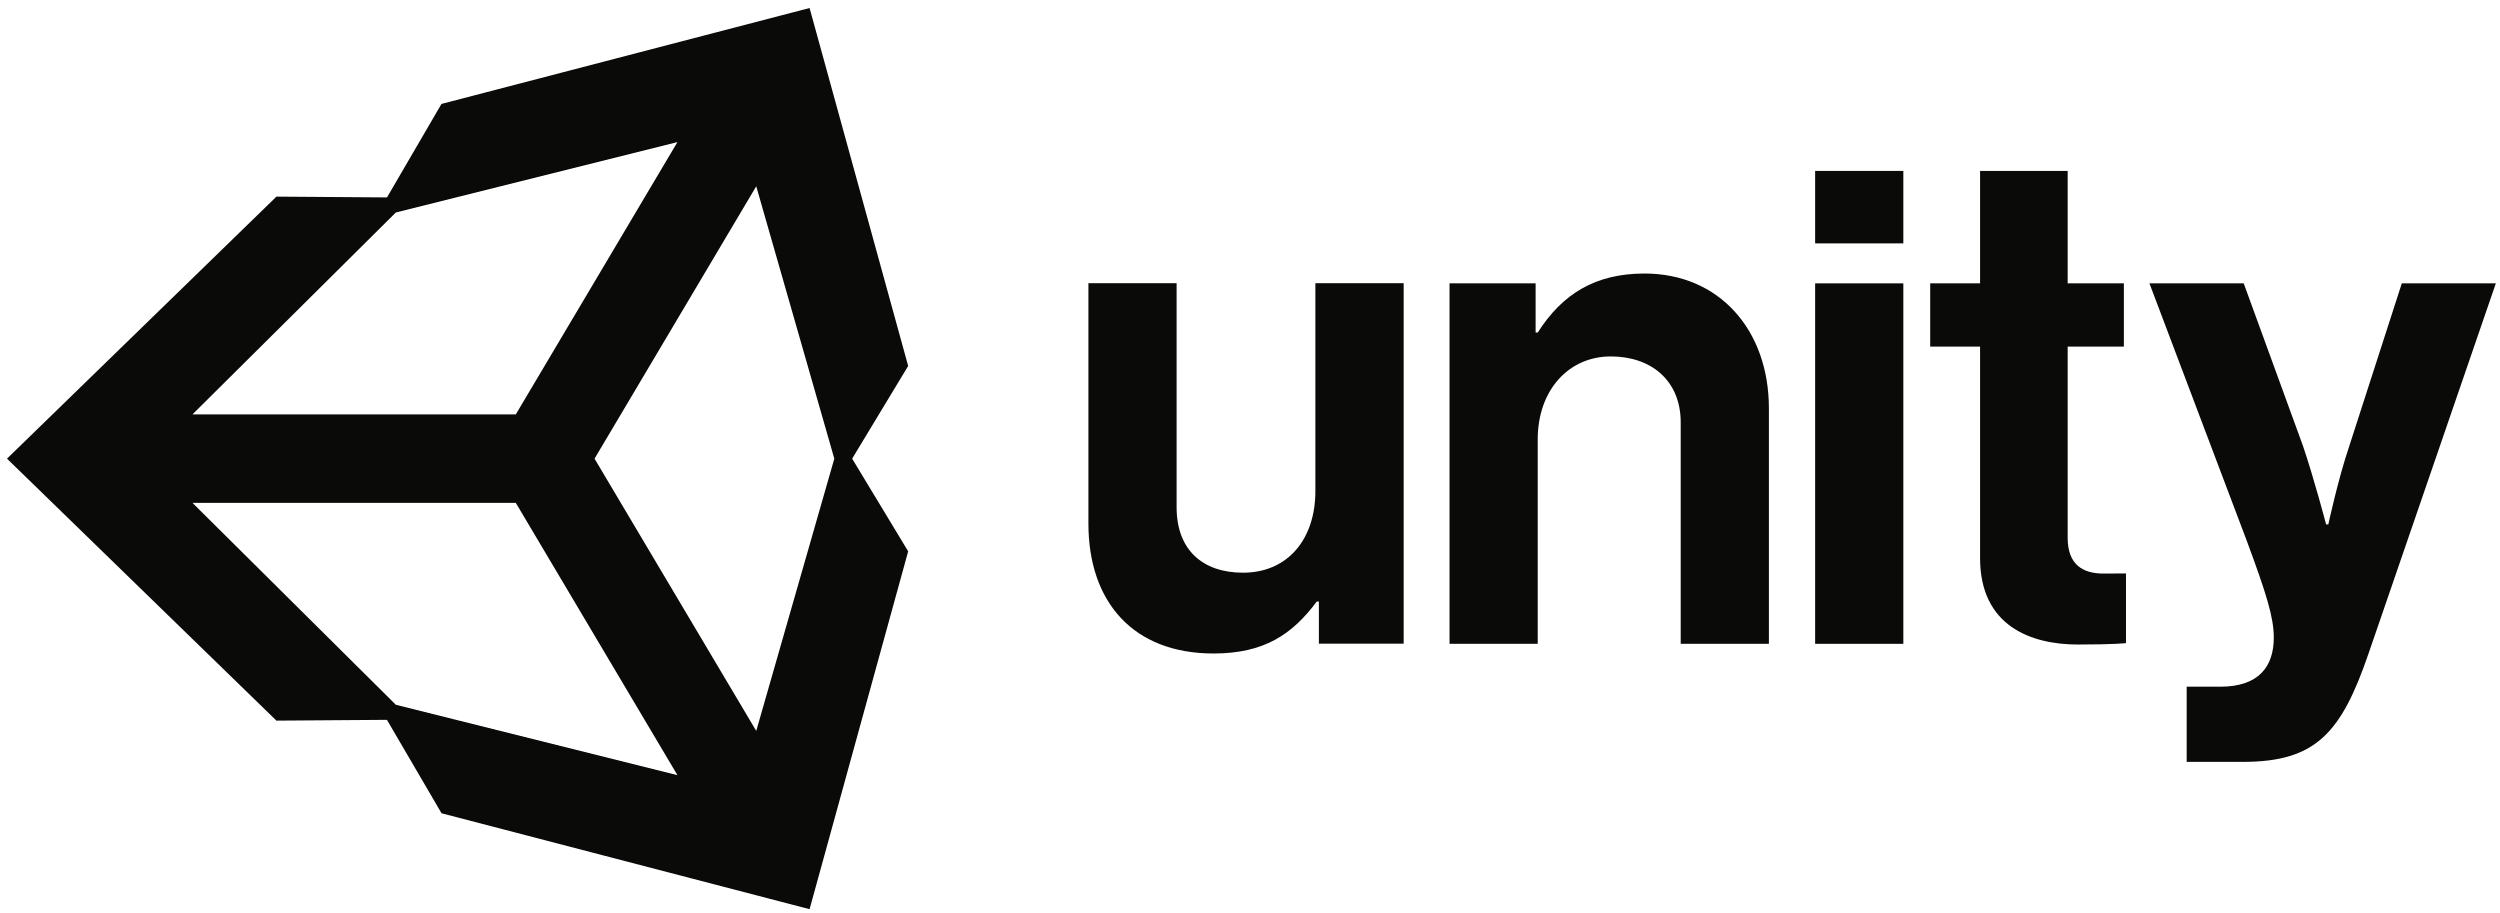
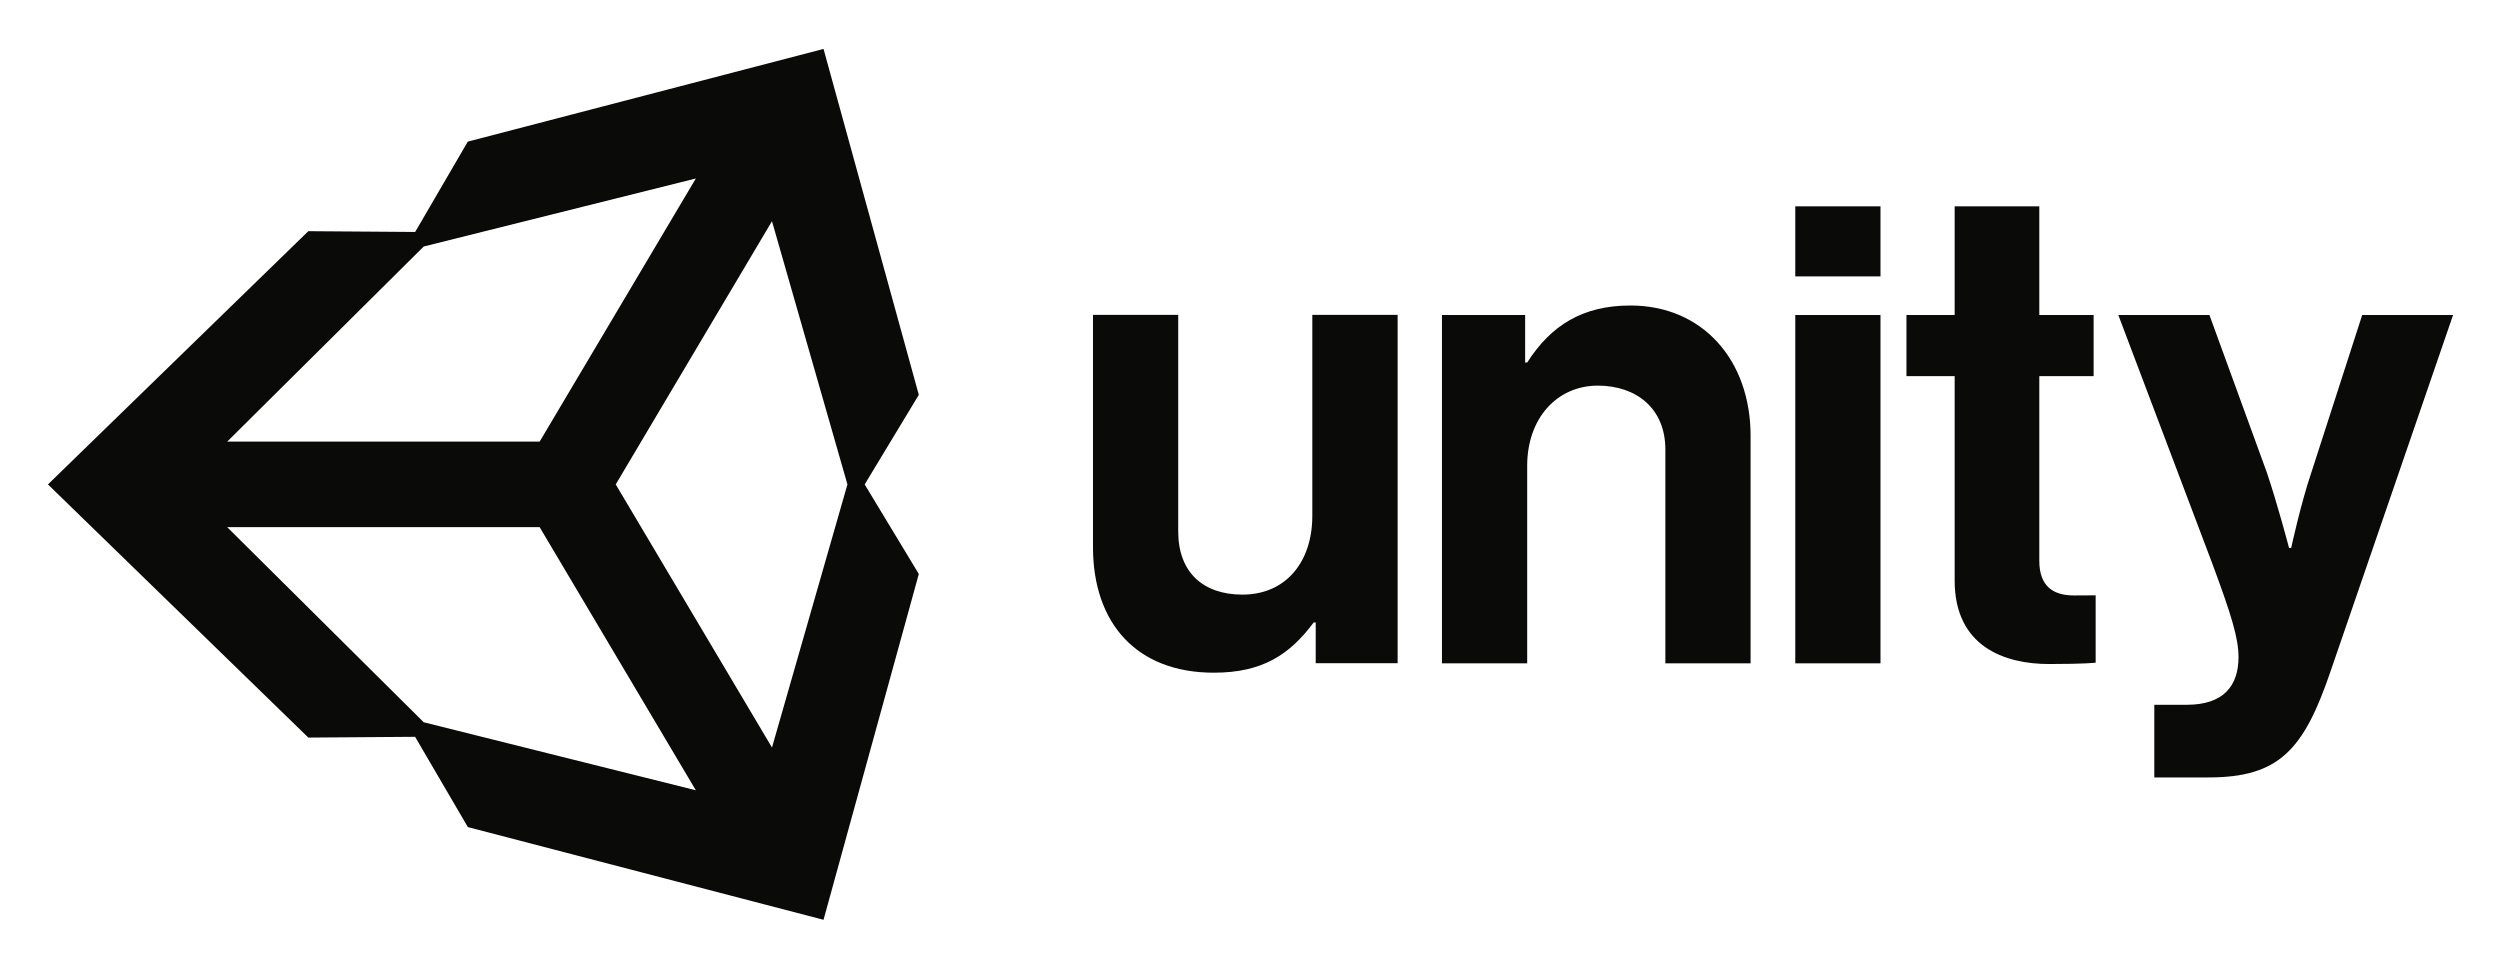
- <svg xmlns="http://www.w3.org/2000/svg" width="1402px" height="512px" viewBox="0 0 1402 512" version="1.1">
-   <g id="Unity-Logo-Black" stroke="none" stroke-width="1" fill="none" fill-rule="evenodd">
-     <path d="M454.009,4.492 L247.575,58.284 L217.027,110.713 L155.029,110.262 L3.924,257.215 L155.029,404.136 L216.995,403.684 L247.613,456.08 L454.009,509.873 L509.305,309.192 L477.887,257.215 L509.305,205.238 L454.009,4.492 Z M221.999,119.152 L379.909,79.681 L289.261,232.387 L107.944,232.387 L221.999,119.152 Z M221.999,395.241 L107.944,282.01 L289.261,282.01 L379.909,434.711 L221.999,395.241 Z M424.099,409.889 L333.419,257.215 L424.099,104.476 L467.884,257.215 L424.099,409.889 L424.099,409.889 Z" id="Fill-1" fill="#0A0B09" />
-     <path d="M922.256,153.391 C894.669,153.391 876.153,164.817 862.357,186.494 L861.175,186.494 L861.175,158.906 L812.898,158.906 L812.898,361.058 L862.357,361.058 L862.357,246.384 C862.357,218.801 879.695,199.889 903.34,199.889 C925.798,199.889 942.541,213.206 942.541,236.93 L942.541,361.058 L992,361.058 L992,229.05 C992,184.911 964.022,153.391 922.256,153.391" id="Fill-2" fill="#0A0B09" />
-     <path d="M737.662,275.456 C737.662,302.252 722.292,321.164 697.074,321.164 C674.216,321.164 659.842,308.159 659.842,284.518 L659.842,158.813 L610.383,158.813 L610.383,293.576 C610.383,337.715 635.597,366.48 680.522,366.48 C708.892,366.48 724.657,355.84 738.448,337.324 L739.631,337.324 L739.631,360.965 L787.177,360.965 L787.177,158.813 L737.662,158.813 L737.662,275.456" id="Fill-3" fill="#0A0B09" />
-     <polygon id="Fill-4" fill="#0A0B09" points="1017.93 361.058 1067.394 361.058 1067.394 158.906 1017.93 158.906" />
-     <polygon id="Fill-5" fill="#0A0B09" points="1017.93 136.49 1067.394 136.49 1067.394 95.856 1017.93 95.856" />
-     <path d="M1346.932,158.906 L1317.544,249.93 C1311.241,268.451 1305.726,294.07 1305.726,294.07 L1304.474,294.07 C1304.474,294.07 1297.771,268.451 1291.464,249.93 L1258.277,158.906 L1205.402,158.906 L1259.785,302.736 C1271.208,333.47 1275.145,346.475 1275.145,357.511 C1275.145,374.058 1266.479,385.094 1245.203,385.094 L1226.287,385.094 L1226.287,427.259 L1257.807,427.259 C1298.79,427.259 1313.019,411.099 1328.389,366.178 L1399.668,158.906 L1346.932,158.906" id="Fill-6" fill="#0A0B09" />
-     <path d="M1159.55,301.554 L1159.55,194.374 L1191.07,194.374 L1191.07,158.906 L1159.55,158.906 L1159.55,95.856 L1110.426,95.856 L1110.426,158.906 L1082.452,158.906 L1082.452,194.374 L1110.426,194.374 L1110.426,312.981 C1110.426,351.209 1139.195,361.449 1165.205,361.449 C1186.481,361.449 1192.253,360.662 1192.253,360.662 L1192.253,321.583 C1192.253,321.583 1186.341,321.652 1179.643,321.652 C1167.821,321.652 1159.55,316.528 1159.55,301.554" id="Fill-7" fill="#0A0B09" />
-   </g>
+ <svg xmlns="http://www.w3.org/2000/svg" role="img" viewBox="-23.90 -23.90 1450.80 560.80">
+   <path d="M454.009 4.492L247.575 58.284l-30.548 52.429-61.999-.452L3.924 257.215l151.105 146.921 61.966-.451 30.618 52.396 206.397 53.793 55.296-200.681-31.418-51.977 31.418-51.977-55.296-200.746zM221.999 119.152l157.91-39.471-90.647 152.706H107.944l114.055-113.236zm0 276.089L107.944 282.01h181.318l90.647 152.702-157.91-39.471zm202.1 14.648l-90.68-152.674 90.68-152.739 43.785 152.739-43.785 152.674zm498.157-256.498c-27.587 0-46.103 11.427-59.899 33.103h-1.182v-27.587h-48.277v202.152h49.459V246.384c0-27.583 17.338-46.494 40.983-46.494 22.458 0 39.201 13.317 39.201 37.041v124.127H992V229.05c0-44.139-27.978-75.66-69.744-75.66M737.662 275.456c0 26.796-15.369 45.708-40.588 45.708-22.858 0-37.232-13.005-37.232-36.645V158.813h-49.459v134.763c0 44.139 25.214 72.904 70.139 72.904 28.369 0 44.134-10.64 57.926-29.156h1.182v23.64h47.546V158.813h-49.515V275.456M1017.93 361.058h49.464V158.906h-49.464zm0-224.568h49.464V95.856h-49.464zm329.002 22.416l-29.389 91.024c-6.302 18.52-11.818 44.139-11.818 44.139h-1.252s-6.703-25.619-13.009-44.139l-33.187-91.024h-52.876l54.384 143.83c11.422 30.734 15.36 43.739 15.36 54.775 0 16.547-8.667 27.583-29.943 27.583h-18.916v42.166h31.521c40.983 0 55.212-16.161 70.582-61.082l71.28-207.272h-52.736m-187.383 142.648V194.374h31.521v-35.468h-31.521V95.856h-49.124v63.05h-27.974v35.468h27.974v118.607c0 38.228 28.77 48.468 54.779 48.468 21.276 0 27.048-.787 27.048-.787v-39.08s-5.911.07-12.609.07c-11.823 0-20.094-5.125-20.094-20.098" fill="#0A0B09" fill-rule="evenodd" />
</svg>
